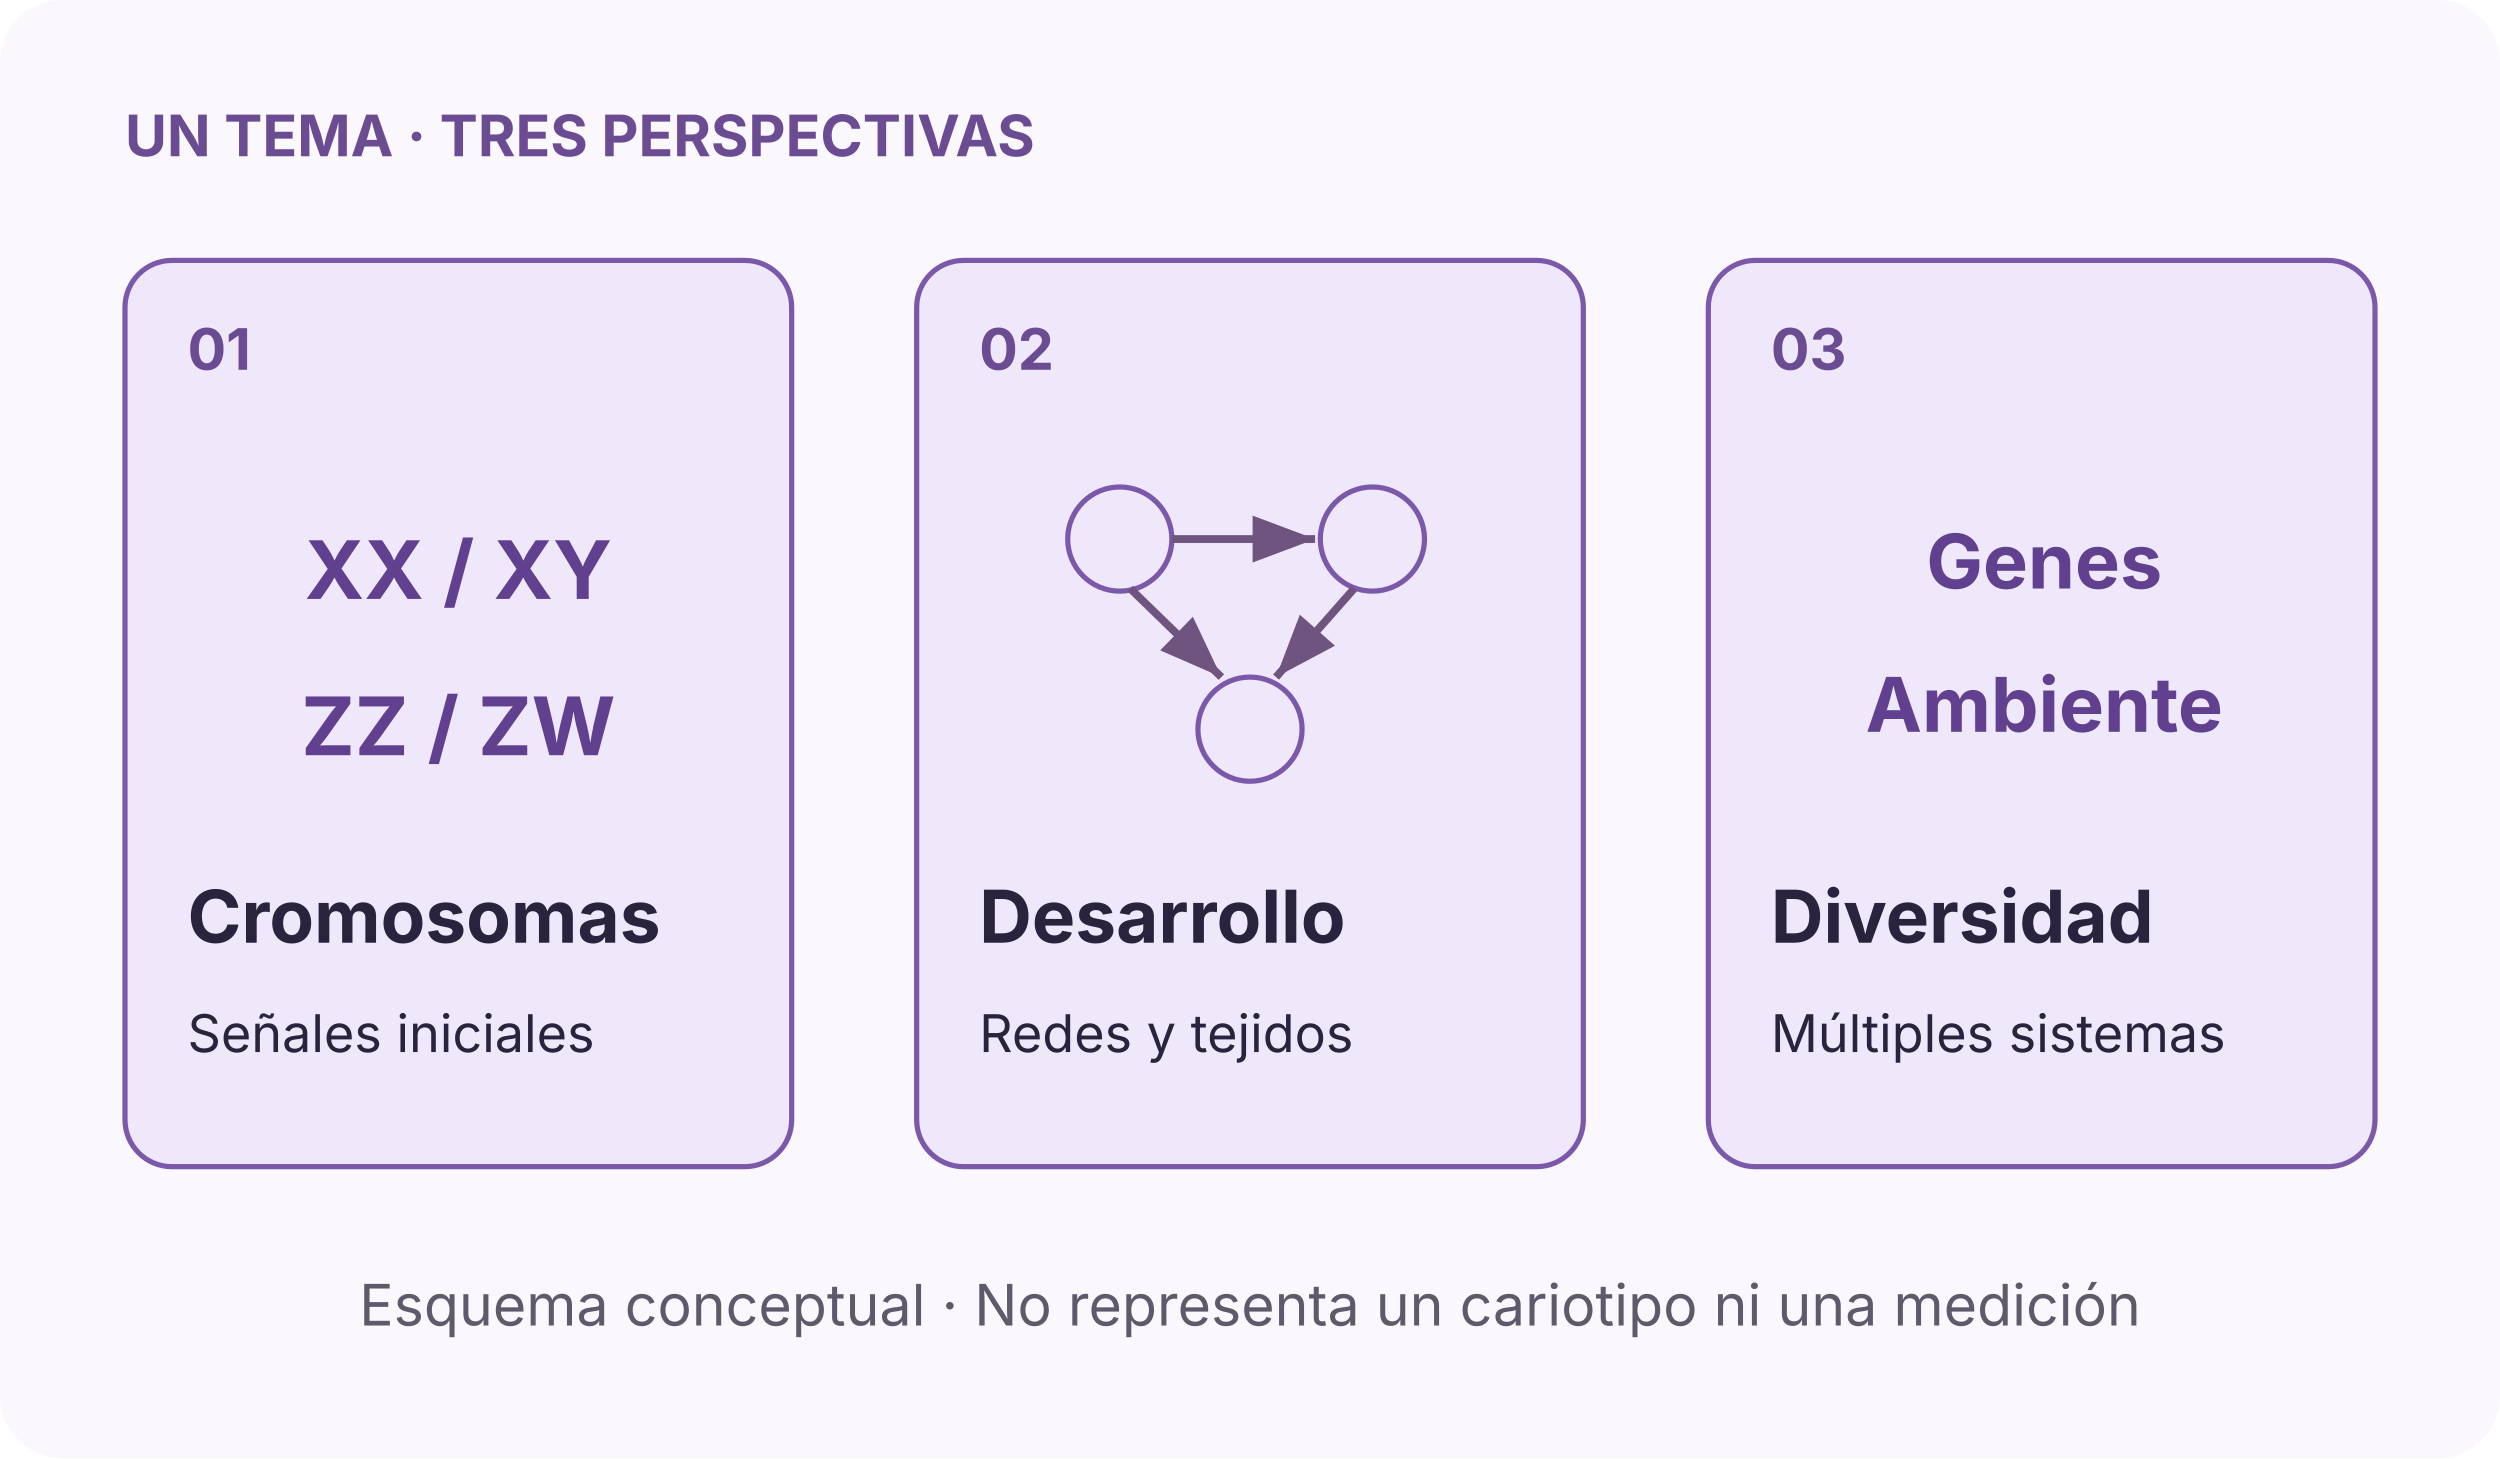
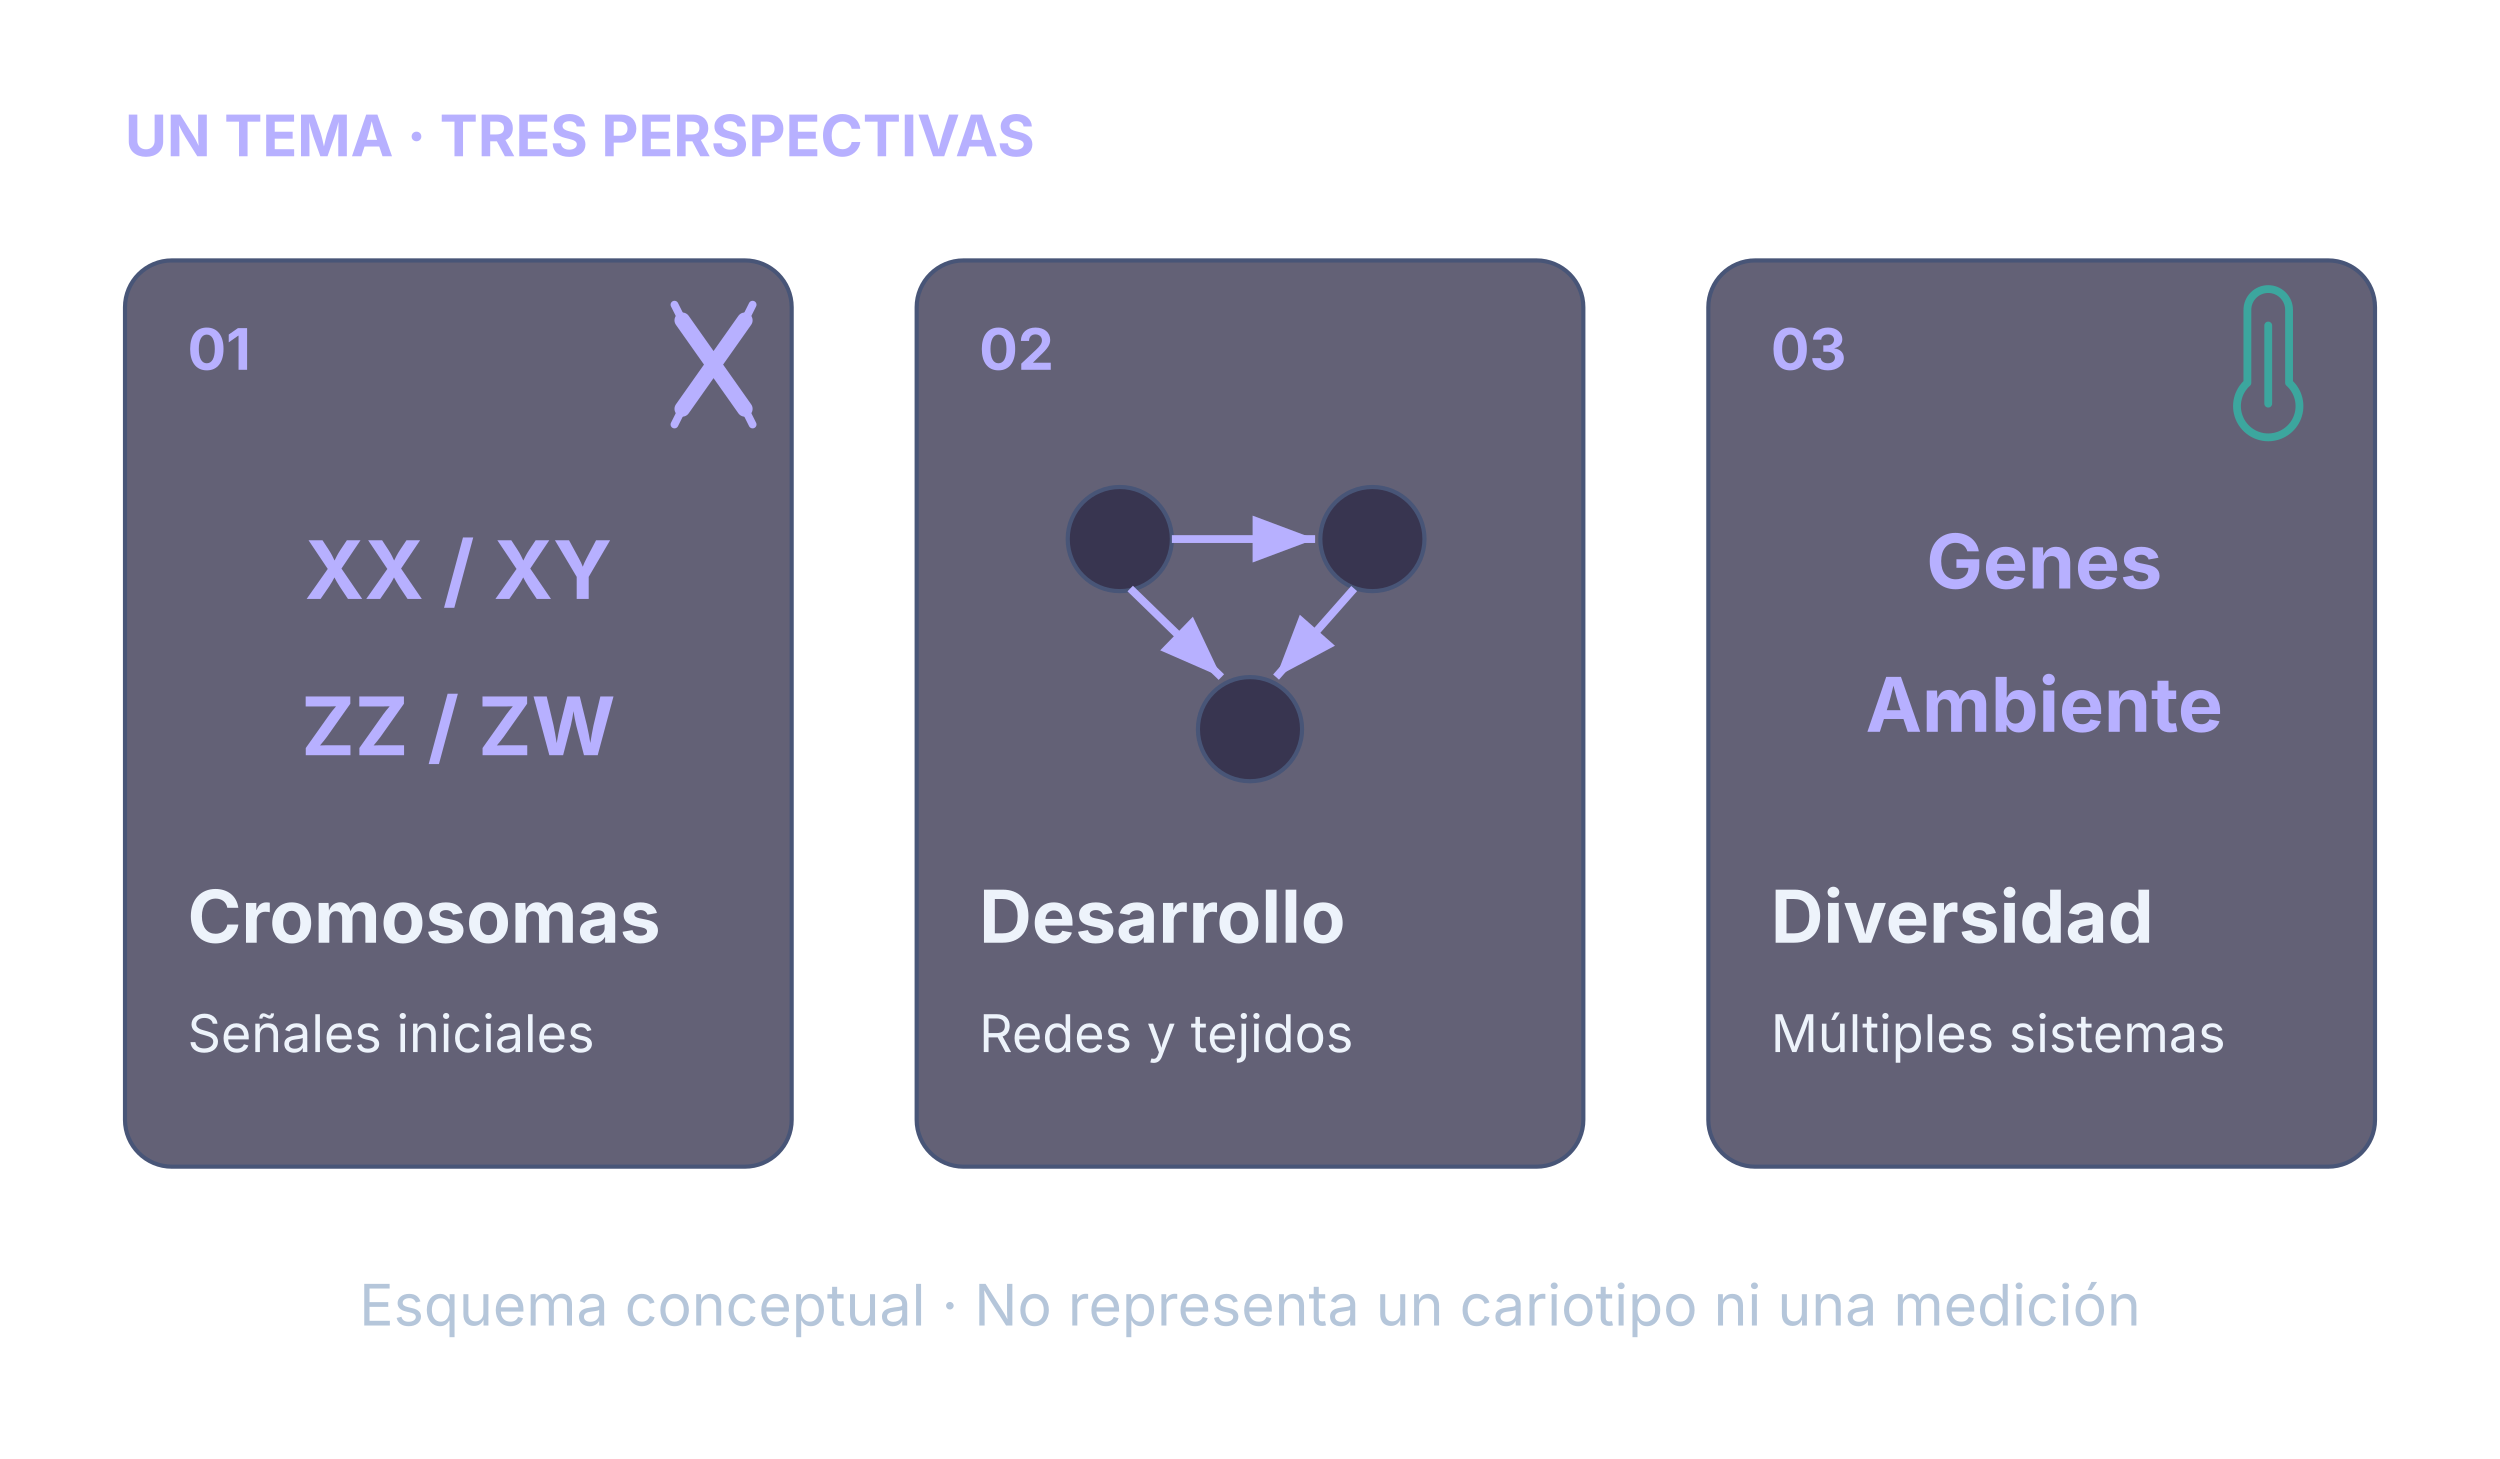
<svg xmlns="http://www.w3.org/2000/svg" viewBox="0 0 960 560" role="img" aria-labelledby="title desc">
  <defs>
    <marker id="arrow" markerWidth="10" markerHeight="10" refX="8" refY="3" orient="auto" markerUnits="strokeWidth">
-       <path d="M0 0 L8 3 L0 6 Z" fill="#6e547e" />
+       <path d="M0 0 L8 3 L0 6 Z" fill="var(--expo-accent, #b7b0ff)" />
    </marker>
  </defs>
-   <rect width="960" height="560" rx="24" fill="#faf8fd" />
  <g font-family="Inter,Arial,sans-serif">
-     <text x="48" y="60" font-size="22" fill="#6b4c93" font-weight="700" text-anchor="start">UN TEMA · TRES PERSPECTIVAS</text>
-     <rect x="48" y="100" width="256" height="348" rx="18" fill="#eee8fa" stroke="#7c58aa" stroke-width="2" />
-     <text x="72" y="142" font-size="22" fill="#6b4c93" font-weight="700" text-anchor="start">01</text>
-     <text x="72" y="362" font-size="28" fill="#29233d" font-weight="700" text-anchor="start">Cromosomas</text>
-     <text x="72" y="404" font-size="20" fill="#29233d" font-weight="400" text-anchor="start">Señales iniciales</text>
-     <rect x="352" y="100" width="256" height="348" rx="18" fill="#eee8fa" stroke="#7c58aa" stroke-width="2" />
-     <text x="376" y="142" font-size="22" fill="#6b4c93" font-weight="700" text-anchor="start">02</text>
-     <text x="376" y="362" font-size="28" fill="#29233d" font-weight="700" text-anchor="start">Desarrollo</text>
-     <text x="376" y="404" font-size="20" fill="#29233d" font-weight="400" text-anchor="start">Redes y tejidos</text>
-     <rect x="656" y="100" width="256" height="348" rx="18" fill="#eee8fa" stroke="#7c58aa" stroke-width="2" />
-     <text x="680" y="142" font-size="22" fill="#6b4c93" font-weight="700" text-anchor="start">03</text>
-     <text x="680" y="362" font-size="28" fill="#29233d" font-weight="700" text-anchor="start">Diversidad</text>
-     <text x="680" y="404" font-size="20" fill="#29233d" font-weight="400" text-anchor="start">Múltiples sistemas</text>
-     <text x="176" y="230" font-size="31" fill="#61418f" font-weight="700" text-anchor="middle">XX / XY</text>
-     <text x="176" y="290" font-size="31" fill="#61418f" font-weight="700" text-anchor="middle">ZZ / ZW</text>
-     <circle cx="430" cy="207" r="20" fill="#eee8fa" stroke="#7c58aa" stroke-width="2" />
-     <circle cx="527" cy="207" r="20" fill="#eee8fa" stroke="#7c58aa" stroke-width="2" />
-     <circle cx="480" cy="280" r="20" fill="#eee8fa" stroke="#7c58aa" stroke-width="2" />
-     <path d="M450 207 L505 207" stroke="#6e547e" stroke-width="3" fill="none" marker-end="url(#arrow)" />
-     <path d="M434 226 L469 260" stroke="#6e547e" stroke-width="3" fill="none" marker-end="url(#arrow)" />
-     <path d="M520 226 L490 260" stroke="#6e547e" stroke-width="3" fill="none" marker-end="url(#arrow)" />
-     <text x="785" y="226" font-size="29" fill="#61418f" font-weight="700" text-anchor="middle">Genes</text>
-     <text x="785" y="281" font-size="29" fill="#61418f" font-weight="700" text-anchor="middle">Ambiente</text>
-     <text x="480" y="509" font-size="22" fill="#60586b" font-weight="400" text-anchor="middle">Esquema conceptual · No representa un cariotipo ni una medición</text>
+     <text x="48" y="60" font-size="22" fill="var(--expo-accent, #b7b0ff)" font-weight="700" text-anchor="start">UN TEMA · TRES PERSPECTIVAS</text>
+     <rect x="48" y="100" width="256" height="348" rx="18" fill="var(--expo-accent-soft, #282442)" fill-opacity=".72" stroke="var(--expo-border, #485577)" stroke-width="1.6" />
+     <text x="72" y="142" font-size="22" fill="var(--expo-accent, #b7b0ff)" font-weight="700" text-anchor="start">01</text>
+     <text x="72" y="362" font-size="28" fill="var(--expo-text, #edf3fb)" font-weight="700" text-anchor="start">Cromosomas</text>
+     <text x="72" y="404" font-size="20" fill="var(--expo-text, #edf3fb)" font-weight="400" text-anchor="start">Señales iniciales</text>
+     <rect x="352" y="100" width="256" height="348" rx="18" fill="var(--expo-accent-soft, #282442)" fill-opacity=".72" stroke="var(--expo-border, #485577)" stroke-width="1.6" />
+     <text x="376" y="142" font-size="22" fill="var(--expo-accent, #b7b0ff)" font-weight="700" text-anchor="start">02</text>
+     <text x="376" y="362" font-size="28" fill="var(--expo-text, #edf3fb)" font-weight="700" text-anchor="start">Desarrollo</text>
+     <text x="376" y="404" font-size="20" fill="var(--expo-text, #edf3fb)" font-weight="400" text-anchor="start">Redes y tejidos</text>
+     <rect x="656" y="100" width="256" height="348" rx="18" fill="var(--expo-accent-soft, #282442)" fill-opacity=".72" stroke="var(--expo-border, #485577)" stroke-width="1.6" />
+     <text x="680" y="142" font-size="22" fill="var(--expo-accent, #b7b0ff)" font-weight="700" text-anchor="start">03</text>
+     <text x="680" y="362" font-size="28" fill="var(--expo-text, #edf3fb)" font-weight="700" text-anchor="start">Diversidad</text>
+     <text x="680" y="404" font-size="20" fill="var(--expo-text, #edf3fb)" font-weight="400" text-anchor="start">Múltiples sistemas</text>
+     <text x="176" y="230" font-size="31" fill="var(--expo-accent, #b7b0ff)" font-weight="700" text-anchor="middle">XX / XY</text>
+     <text x="176" y="290" font-size="31" fill="var(--expo-accent, #b7b0ff)" font-weight="700" text-anchor="middle">ZZ / ZW</text>
+     <circle cx="430" cy="207" r="20" fill="var(--expo-accent-soft, #282442)" fill-opacity=".72" stroke="var(--expo-border, #485577)" stroke-width="1.6" />
+     <circle cx="527" cy="207" r="20" fill="var(--expo-accent-soft, #282442)" fill-opacity=".72" stroke="var(--expo-border, #485577)" stroke-width="1.6" />
+     <circle cx="480" cy="280" r="20" fill="var(--expo-accent-soft, #282442)" fill-opacity=".72" stroke="var(--expo-border, #485577)" stroke-width="1.6" />
+     <path d="M450 207 L505 207" stroke="var(--expo-accent, #b7b0ff)" stroke-width="3" fill="none" marker-end="url(#arrow)" />
+     <path d="M434 226 L469 260" stroke="var(--expo-accent, #b7b0ff)" stroke-width="3" fill="none" marker-end="url(#arrow)" />
+     <path d="M520 226 L490 260" stroke="var(--expo-accent, #b7b0ff)" stroke-width="3" fill="none" marker-end="url(#arrow)" />
+     <text x="785" y="226" font-size="29" fill="var(--expo-accent, #b7b0ff)" font-weight="700" text-anchor="middle">Genes</text>
+     <text x="785" y="281" font-size="29" fill="var(--expo-accent, #b7b0ff)" font-weight="700" text-anchor="middle">Ambiente</text>
+     <text x="480" y="509" font-size="22" fill="var(--expo-muted, #b5c6da)" font-weight="400" text-anchor="middle">Esquema conceptual · No representa un cariotipo ni una medición</text>
+     <g transform="translate(274 140)" fill="none" stroke="var(--expo-accent, #b7b0ff)" stroke-width="3" stroke-linecap="round" stroke-linejoin="round" aria-hidden="true">
+       <path d="M-12-17 12 17M12-17-12 17" stroke-width="6" />
+       <path d="M-12-17-15-23M12-17 15-23M-12 17-15 23M12 17 15 23" />
+     </g>
+     <g transform="translate(878 139)" fill="none" stroke="#3ca69e" stroke-width="3" stroke-linecap="round" stroke-linejoin="round" aria-hidden="true">
+       <path d="M-15-20V8A12 12 0 1 0 1 8V-20A8 8 0 0 0-15-20Z" />
+       <path d="M-7-14V16" />
+     </g>
  </g>
</svg>
